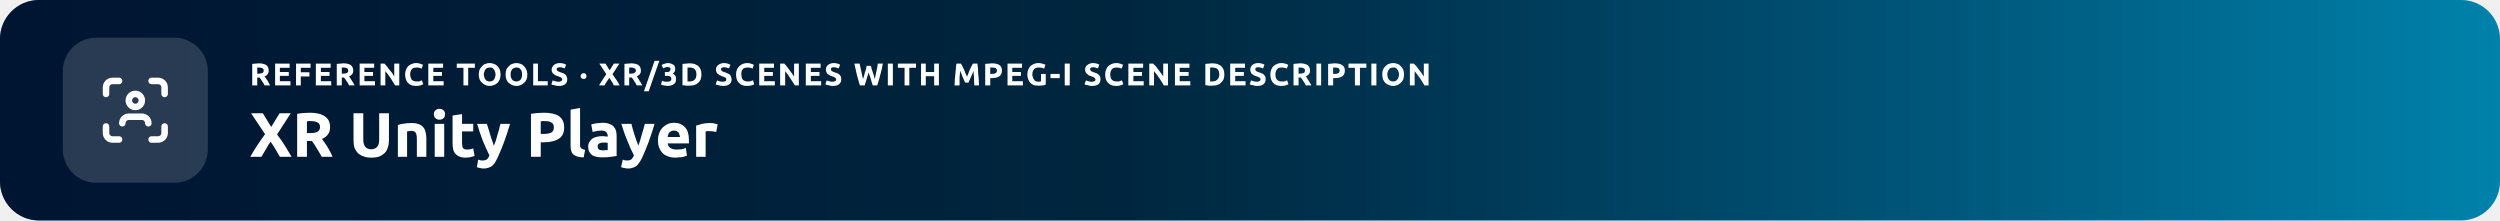
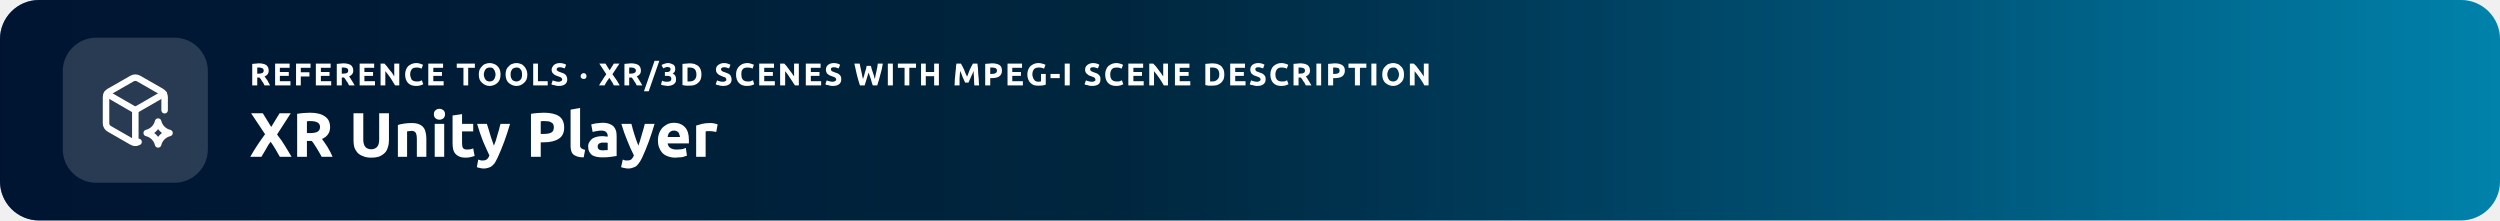
<svg xmlns="http://www.w3.org/2000/svg" width="896" height="79" viewBox="0 0 896 79" role="img" aria-label="Reference Tools · XR/3D Scenes with MPEG-I Scene Description: XR Unity Player">
  <defs>
    <linearGradient id="brand" x1="0" y1="0" x2="1" y2="0">
      <stop offset="0" stop-color="#003580" />
      <stop offset="1" stop-color="#00a0d2" />
    </linearGradient>
    <linearGradient id="shade" x1="0" y1="0" x2="1" y2="0">
      <stop offset="0" stop-color="#000" stop-opacity="0.62" />
      <stop offset="0.45" stop-color="#000" stop-opacity="0.62" />
      <stop offset="1" stop-color="#000" stop-opacity="0.18" />
    </linearGradient>
    <clipPath id="card">
      <rect width="896" height="79" rx="14" />
    </clipPath>
  </defs>
  <g clip-path="url(#card)">
    <rect width="896" height="79" fill="url(#brand)" />
    <rect width="896" height="79" fill="url(#shade)" />
  </g>
  <rect x="22.5" y="13.5" width="52" height="52" rx="12" fill="#fff" fill-opacity="0.16" />
  <g transform="translate(34.5 25.5) scale(1.16667)" fill="none" stroke="#fff" stroke-width="2" stroke-linecap="round" stroke-linejoin="round">
-     <path d="M10 9a2 2 0 1 0 4 0a2 2 0 0 0 -4 0" />
-     <path d="M8 16a2 2 0 0 1 2 -2h4a2 2 0 0 1 2 2" />
-     <path d="M3 7v-2a2 2 0 0 1 2 -2h2" />
-     <path d="M3 17v2a2 2 0 0 0 2 2h2" />
-     <path d="M17 3h2a2 2 0 0 1 2 2v2" />
-     <path d="M17 21h2a2 2 0 0 0 2 -2v-2" />
+     <path d="M21 12v-4.01a1.98 1.98 0 0 0 -1 -1.717l-7 -4.008a2.02 2.02 0 0 0 -2 0l-7 4.008c-.619 .355 -1 1.01 -1 1.718v8.018c0 .709 .381 1.363 1 1.717l7 4.008c.62 .354 1.38 .354 2 0" />
+     <path d="M12 22v-10" />
+     <path d="M12 12l8.73 -5.04" />
+     <path d="M3.27 6.96l8.73 5.04" />
+     <path d="M19 22.5a4.75 4.75 0 0 1 3.5 -3.5a4.75 4.75 0 0 1 -3.5 -3.5a4.75 4.75 0 0 1 -3.5 3.5a4.75 4.75 0 0 1 3.5 3.5" />
  </g>
  <path d="M92.7 22.7Q94.4 22.7 95.4 23.3Q96.3 24 96.3 25.3Q96.3 26.1 95.9 26.6Q95.6 27.1 94.8 27.4Q95.1 27.7 95.3 28.1Q95.6 28.5 95.9 28.9Q96.1 29.3 96.3 29.7Q96.6 30.2 96.8 30.6H94.8Q94.6 30.2 94.4 29.8Q94.2 29.4 93.9 29.1Q93.7 28.7 93.5 28.4Q93.2 28 93 27.8H92.2V30.6H90.4V22.9Q91 22.8 91.6 22.8Q92.2 22.7 92.7 22.7ZM92.8 24.2Q92.6 24.2 92.4 24.2Q92.3 24.2 92.2 24.2V26.4H92.7Q93.6 26.4 94.1 26.1Q94.5 25.9 94.5 25.3Q94.5 24.7 94.1 24.5Q93.6 24.2 92.8 24.2Z M98.6 30.6V22.8H103.8V24.3H100.3V25.8H103.5V27.2H100.3V29.1H104.1V30.6Z M106.1 30.6V22.8H111.3V24.3H107.8V25.9H110.9V27.4H107.8V30.6Z M113.2 30.6V22.8H118.5V24.3H115V25.8H118.1V27.2H115V29.1H118.7V30.6Z M123 22.7Q124.7 22.7 125.7 23.3Q126.6 24 126.6 25.3Q126.6 26.1 126.2 26.6Q125.8 27.1 125.1 27.4Q125.4 27.7 125.6 28.1Q125.9 28.5 126.1 28.9Q126.4 29.3 126.6 29.7Q126.9 30.2 127.1 30.6H125.1Q124.9 30.2 124.7 29.8Q124.5 29.4 124.2 29.1Q124 28.7 123.8 28.4Q123.5 28 123.3 27.8H122.5V30.6H120.7V22.9Q121.3 22.8 121.9 22.8Q122.5 22.7 123 22.7ZM123.1 24.2Q122.9 24.2 122.7 24.2Q122.6 24.2 122.5 24.2V26.4H122.9Q123.9 26.4 124.4 26.1Q124.8 25.9 124.8 25.3Q124.8 24.7 124.4 24.5Q123.9 24.2 123.1 24.2Z M128.9 30.6V22.8H134.1V24.3H130.6V25.8H133.7V27.2H130.6V29.1H134.4V30.6Z M141.6 30.6Q140.8 29.3 140 28Q139.1 26.7 138.1 25.5V30.6H136.4V22.8H137.8Q138.2 23.2 138.6 23.7Q139.1 24.3 139.5 24.9Q140 25.5 140.5 26.1Q140.9 26.8 141.3 27.4V22.8H143.1V30.6Z M149.1 30.8Q147.2 30.8 146.2 29.7Q145.2 28.6 145.2 26.7Q145.2 25.7 145.5 25Q145.8 24.2 146.3 23.7Q146.9 23.2 147.6 22.9Q148.3 22.6 149.2 22.6Q149.7 22.6 150.1 22.7Q150.5 22.8 150.8 22.9Q151.1 23 151.3 23.1Q151.5 23.2 151.6 23.2L151.1 24.6Q150.7 24.4 150.3 24.3Q149.8 24.2 149.2 24.2Q148.8 24.2 148.4 24.3Q148 24.4 147.7 24.7Q147.4 25 147.2 25.5Q147 26 147 26.7Q147 27.2 147.2 27.7Q147.3 28.1 147.5 28.5Q147.8 28.8 148.2 29Q148.7 29.2 149.3 29.2Q149.6 29.2 149.9 29.2Q150.3 29.1 150.5 29.1Q150.7 29 150.9 28.9Q151.1 28.8 151.2 28.8L151.7 30.2Q151.3 30.4 150.7 30.6Q150 30.8 149.1 30.8Z M153.5 30.6V22.8H158.8V24.3H155.3V25.8H158.4V27.2H155.3V29.1H159V30.6Z M170.2 22.8V24.3H167.8V30.6H166.1V24.3H163.7V22.8Z M173.4 26.7Q173.4 27.3 173.6 27.7Q173.7 28.2 174 28.5Q174.2 28.9 174.6 29Q175 29.2 175.5 29.2Q176 29.2 176.4 29Q176.8 28.9 177 28.5Q177.3 28.2 177.4 27.7Q177.6 27.3 177.6 26.7Q177.6 26.1 177.4 25.7Q177.3 25.2 177 24.9Q176.8 24.5 176.4 24.3Q176 24.2 175.5 24.2Q175 24.2 174.6 24.4Q174.2 24.5 174 24.9Q173.7 25.2 173.6 25.7Q173.4 26.1 173.4 26.7ZM179.4 26.7Q179.4 27.7 179.1 28.5Q178.8 29.2 178.3 29.7Q177.8 30.2 177 30.5Q176.3 30.8 175.5 30.8Q174.7 30.8 174 30.5Q173.3 30.2 172.8 29.7Q172.2 29.2 171.9 28.5Q171.6 27.7 171.6 26.7Q171.6 25.7 171.9 24.9Q172.3 24.2 172.8 23.7Q173.3 23.1 174 22.9Q174.7 22.6 175.5 22.6Q176.3 22.6 177 22.9Q177.7 23.1 178.3 23.7Q178.8 24.2 179.1 24.9Q179.4 25.7 179.4 26.7Z M183 26.7Q183 27.3 183.1 27.7Q183.3 28.2 183.5 28.5Q183.8 28.9 184.2 29Q184.6 29.2 185.1 29.2Q185.6 29.2 185.9 29Q186.3 28.9 186.6 28.5Q186.9 28.2 187 27.7Q187.1 27.3 187.1 26.7Q187.1 26.1 187 25.7Q186.9 25.2 186.6 24.9Q186.3 24.5 185.9 24.3Q185.6 24.2 185.1 24.2Q184.6 24.2 184.2 24.4Q183.8 24.5 183.5 24.9Q183.3 25.2 183.1 25.7Q183 26.1 183 26.7ZM189 26.7Q189 27.7 188.7 28.5Q188.4 29.2 187.8 29.7Q187.3 30.2 186.6 30.5Q185.9 30.8 185.1 30.8Q184.3 30.8 183.6 30.5Q182.9 30.2 182.3 29.7Q181.8 29.2 181.5 28.5Q181.2 27.7 181.2 26.7Q181.2 25.7 181.5 24.9Q181.8 24.2 182.4 23.7Q182.9 23.1 183.6 22.9Q184.3 22.6 185.1 22.6Q185.9 22.6 186.6 22.9Q187.3 23.1 187.8 23.7Q188.3 24.2 188.6 24.9Q189 25.7 189 26.7Z M196.3 29.1V30.6H191.1V22.8H192.8V29.1Z M200.2 29.3Q200.6 29.3 200.8 29.2Q201.1 29.1 201.2 29Q201.4 28.9 201.4 28.8Q201.5 28.6 201.5 28.5Q201.5 28.1 201.1 27.8Q200.8 27.6 199.9 27.3Q199.5 27.1 199.1 27Q198.7 26.8 198.4 26.5Q198.1 26.3 197.9 25.9Q197.7 25.5 197.7 25Q197.7 24.4 198 24Q198.2 23.6 198.5 23.3Q198.9 23 199.4 22.8Q200 22.6 200.6 22.6Q201.4 22.6 202 22.8Q202.6 23 202.9 23.2L202.4 24.5Q202.1 24.4 201.7 24.3Q201.3 24.1 200.7 24.1Q200.1 24.1 199.8 24.3Q199.5 24.5 199.5 24.8Q199.5 25 199.6 25.2Q199.8 25.3 199.9 25.5Q200.1 25.6 200.4 25.7Q200.6 25.8 200.9 25.9Q201.5 26.1 202 26.3Q202.4 26.5 202.7 26.8Q203 27.1 203.1 27.5Q203.3 27.9 203.3 28.5Q203.3 29.6 202.5 30.2Q201.8 30.8 200.2 30.8Q199.7 30.8 199.3 30.7Q198.9 30.6 198.6 30.5Q198.2 30.5 198 30.4Q197.8 30.3 197.6 30.2L198.1 28.8Q198.5 29 199 29.1Q199.5 29.3 200.2 29.3Z M210.2 27.3Q210.2 27.8 209.9 28.1Q209.6 28.3 209.2 28.3Q208.8 28.3 208.5 28.1Q208.1 27.8 208.1 27.3Q208.1 26.8 208.5 26.5Q208.8 26.2 209.2 26.2Q209.6 26.2 209.9 26.5Q210.2 26.8 210.2 27.3Z M220 30.6Q219.7 29.9 219.3 29.3Q218.9 28.6 218.4 27.9Q218.2 28.1 218 28.5Q217.7 28.8 217.5 29.2Q217.3 29.6 217 30Q216.8 30.4 216.7 30.6H214.7Q215.2 29.7 215.9 28.7Q216.5 27.7 217.3 26.6L214.8 22.8H217L218.5 25.2L220 22.8H222L219.5 26.6Q220.4 27.8 221.1 28.9Q221.7 29.9 222.1 30.6Z M226.1 22.7Q227.8 22.7 228.8 23.3Q229.7 24 229.7 25.3Q229.7 26.1 229.3 26.6Q228.9 27.1 228.2 27.4Q228.5 27.7 228.7 28.1Q229 28.5 229.2 28.9Q229.5 29.3 229.7 29.7Q230 30.2 230.2 30.6H228.2Q228 30.2 227.8 29.8Q227.5 29.4 227.3 29.1Q227.1 28.7 226.9 28.4Q226.6 28 226.4 27.8H225.5V30.6H223.8V22.9Q224.4 22.8 225 22.8Q225.6 22.7 226.1 22.7ZM226.2 24.2Q226 24.2 225.8 24.2Q225.7 24.2 225.5 24.2V26.4H226Q227 26.4 227.4 26.1Q227.9 25.9 227.9 25.3Q227.9 24.7 227.4 24.5Q227 24.2 226.2 24.2Z M232.5 32.7H230.8L234.6 21.8H236.3Z M239.2 30.8Q238.9 30.8 238.6 30.7Q238.2 30.7 237.9 30.6Q237.6 30.6 237.3 30.5Q237.1 30.4 236.9 30.3L237.3 28.9Q237.6 29.1 238 29.2Q238.5 29.3 239.1 29.3Q239.9 29.3 240.3 29Q240.6 28.8 240.6 28.3Q240.6 28 240.5 27.8Q240.4 27.5 240.2 27.4Q239.9 27.3 239.6 27.2Q239.3 27.2 239 27.2H238.3V25.8H239.1Q239.3 25.8 239.5 25.8Q239.8 25.7 239.9 25.6Q240.1 25.5 240.2 25.3Q240.3 25.2 240.3 24.9Q240.3 24.7 240.3 24.5Q240.2 24.3 240 24.2Q239.9 24.1 239.7 24.1Q239.5 24 239.3 24Q238.8 24 238.4 24.2Q238 24.3 237.7 24.5L237.1 23.3Q237.3 23.2 237.5 23.1Q237.7 23 238 22.9Q238.3 22.8 238.7 22.7Q239 22.6 239.4 22.6Q240 22.6 240.5 22.8Q241 23 241.4 23.2Q241.7 23.5 241.9 23.9Q242 24.3 242 24.8Q242 25.3 241.8 25.7Q241.5 26.1 241.1 26.4Q241.7 26.6 242 27.1Q242.3 27.6 242.3 28.3Q242.3 28.8 242.2 29.3Q242 29.7 241.6 30.1Q241.2 30.4 240.6 30.6Q240 30.8 239.2 30.8Z M246.4 29.2Q246.5 29.2 246.7 29.2Q246.8 29.2 247 29.2Q248.4 29.2 249 28.5Q249.6 27.9 249.6 26.7Q249.6 25.5 249 24.8Q248.4 24.2 247.1 24.2Q246.9 24.2 246.7 24.2Q246.5 24.2 246.4 24.2ZM251.4 26.7Q251.4 27.7 251.1 28.5Q250.8 29.2 250.2 29.7Q249.7 30.2 248.8 30.5Q248 30.7 247 30.7Q246.5 30.7 245.9 30.7Q245.2 30.6 244.6 30.5V22.9Q245.2 22.8 245.9 22.8Q246.5 22.7 247 22.7Q248 22.7 248.8 22.9Q249.6 23.2 250.2 23.6Q250.8 24.1 251.1 24.9Q251.4 25.6 251.4 26.7Z M259.1 29.3Q259.5 29.3 259.7 29.2Q259.9 29.1 260.1 29Q260.2 28.9 260.3 28.8Q260.3 28.6 260.3 28.5Q260.3 28.1 260 27.8Q259.6 27.6 258.7 27.3Q258.4 27.1 258 27Q257.6 26.8 257.3 26.5Q257 26.3 256.8 25.9Q256.6 25.5 256.6 25Q256.6 24.4 256.8 24Q257 23.6 257.4 23.3Q257.8 23 258.3 22.8Q258.8 22.6 259.5 22.6Q260.3 22.6 260.8 22.8Q261.4 23 261.8 23.2L261.3 24.5Q261 24.4 260.6 24.3Q260.2 24.1 259.6 24.1Q259 24.1 258.7 24.3Q258.4 24.5 258.4 24.8Q258.4 25 258.5 25.2Q258.6 25.3 258.8 25.5Q259 25.6 259.2 25.7Q259.5 25.8 259.8 25.9Q260.4 26.1 260.8 26.3Q261.3 26.5 261.6 26.8Q261.9 27.1 262 27.5Q262.2 27.9 262.2 28.5Q262.2 29.6 261.4 30.2Q260.6 30.8 259.1 30.8Q258.6 30.8 258.1 30.7Q257.7 30.6 257.4 30.5Q257.1 30.5 256.9 30.4Q256.6 30.3 256.5 30.2L257 28.8Q257.3 29 257.8 29.1Q258.3 29.3 259.1 29.3Z M267.7 30.8Q265.8 30.8 264.8 29.7Q263.8 28.6 263.8 26.7Q263.8 25.7 264.1 25Q264.4 24.2 265 23.7Q265.5 23.2 266.2 22.9Q267 22.6 267.8 22.6Q268.3 22.6 268.7 22.7Q269.1 22.8 269.4 22.9Q269.7 23 269.9 23.1Q270.1 23.2 270.2 23.2L269.7 24.6Q269.4 24.4 268.9 24.3Q268.4 24.2 267.8 24.2Q267.4 24.2 267 24.3Q266.6 24.4 266.3 24.7Q266 25 265.8 25.5Q265.7 26 265.7 26.7Q265.7 27.2 265.8 27.7Q265.9 28.1 266.2 28.5Q266.4 28.8 266.9 29Q267.3 29.2 267.9 29.2Q268.3 29.2 268.6 29.2Q268.9 29.1 269.1 29.1Q269.4 29 269.5 28.9Q269.7 28.8 269.9 28.8L270.3 30.2Q270 30.4 269.3 30.6Q268.6 30.8 267.7 30.8Z M272.1 30.6V22.8H277.4V24.3H273.9V25.8H277V27.2H273.9V29.1H277.7V30.6Z M284.9 30.6Q284.1 29.3 283.2 28Q282.4 26.7 281.4 25.5V30.6H279.6V22.8H281.1Q281.4 23.2 281.9 23.7Q282.3 24.3 282.8 24.9Q283.3 25.5 283.7 26.1Q284.2 26.8 284.6 27.4V22.8H286.3V30.6Z M288.8 30.6V22.8H294.1V24.3H290.6V25.8H293.7V27.2H290.6V29.1H294.3V30.6Z M298.4 29.3Q298.8 29.3 299 29.2Q299.3 29.1 299.4 29Q299.6 28.9 299.6 28.8Q299.7 28.6 299.7 28.5Q299.7 28.1 299.3 27.8Q299 27.6 298.1 27.3Q297.7 27.1 297.3 27Q297 26.8 296.6 26.5Q296.3 26.3 296.2 25.9Q296 25.5 296 25Q296 24.4 296.2 24Q296.4 23.6 296.7 23.3Q297.1 23 297.6 22.8Q298.2 22.6 298.8 22.6Q299.6 22.6 300.2 22.8Q300.8 23 301.1 23.2L300.6 24.5Q300.3 24.4 299.9 24.3Q299.5 24.1 298.9 24.1Q298.3 24.1 298 24.3Q297.8 24.5 297.8 24.8Q297.8 25 297.9 25.2Q298 25.3 298.1 25.5Q298.3 25.6 298.6 25.7Q298.8 25.8 299.1 25.9Q299.7 26.1 300.2 26.3Q300.6 26.5 300.9 26.8Q301.2 27.1 301.4 27.5Q301.5 27.9 301.5 28.5Q301.5 29.6 300.7 30.2Q300 30.8 298.4 30.8Q297.9 30.8 297.5 30.7Q297.1 30.6 296.8 30.5Q296.4 30.5 296.2 30.4Q296 30.3 295.8 30.2L296.3 28.8Q296.7 29 297.2 29.1Q297.7 29.3 298.4 29.3Z M312.1 23.6Q312.3 24.1 312.4 24.7Q312.6 25.3 312.8 25.9Q313 26.5 313.2 27.1Q313.4 27.7 313.5 28.3Q313.7 27.7 313.8 27Q314 26.3 314.1 25.6Q314.3 24.9 314.4 24.2Q314.5 23.5 314.6 22.8H316.4Q316.1 24.8 315.5 26.8Q315 28.8 314.4 30.6H312.8Q312.4 29.5 312.1 28.3Q311.7 27.1 311.3 26Q311 27.1 310.6 28.3Q310.2 29.5 309.9 30.6H308.2Q307.6 28.8 307.1 26.8Q306.6 24.8 306.2 22.8H308.1Q308.2 23.5 308.4 24.2Q308.5 24.9 308.7 25.6Q308.8 26.3 309 27Q309.1 27.7 309.3 28.3Q309.5 27.7 309.7 27.1Q309.9 26.5 310 25.9Q310.2 25.2 310.4 24.7Q310.5 24.1 310.6 23.6Z M318.2 22.8H320V30.6H318.2Z M328.3 22.8V24.3H325.9V30.6H324.2V24.3H321.8V22.8Z M334.8 22.8H336.5V30.6H334.8V27.3H331.8V30.6H330.1V22.8H331.8V25.8H334.8Z M344.4 22.8Q344.6 23.2 344.9 23.7Q345.2 24.3 345.5 24.9Q345.7 25.5 346 26.2Q346.3 26.9 346.6 27.5Q346.8 26.9 347.1 26.2Q347.4 25.5 347.6 24.9Q347.9 24.3 348.2 23.7Q348.5 23.2 348.7 22.8H350.3Q350.4 23.6 350.5 24.5Q350.6 25.5 350.6 26.5Q350.7 27.6 350.8 28.6Q350.8 29.7 350.9 30.6H349.2Q349.1 29.5 349.1 28.1Q349 26.8 348.9 25.4Q348.7 25.9 348.5 26.5Q348.2 27 348 27.6Q347.7 28.2 347.5 28.7Q347.3 29.2 347.1 29.6H345.9Q345.7 29.2 345.5 28.7Q345.3 28.2 345 27.6Q344.8 27 344.6 26.5Q344.3 25.9 344.1 25.4Q344 26.8 343.9 28.1Q343.9 29.5 343.9 30.6H342.1Q342.2 29.7 342.2 28.6Q342.3 27.6 342.4 26.5Q342.5 25.5 342.6 24.5Q342.6 23.6 342.8 22.8Z M355.5 22.7Q357.2 22.7 358.2 23.3Q359.1 23.9 359.1 25.3Q359.1 26.7 358.1 27.4Q357.2 28 355.4 28H354.9V30.6H353.1V22.9Q353.7 22.8 354.3 22.8Q355 22.7 355.5 22.7ZM355.6 24.2Q355.4 24.2 355.2 24.2Q355 24.2 354.9 24.2V26.5H355.4Q356.4 26.5 356.8 26.2Q357.3 26 357.3 25.3Q357.3 25 357.2 24.8Q357 24.6 356.8 24.4Q356.6 24.3 356.3 24.3Q356 24.2 355.6 24.2Z M361.1 30.6V22.8H366.3V24.3H362.8V25.8H365.9V27.2H362.8V29.1H366.6V30.6Z M372.3 24.2Q371.1 24.2 370.6 24.8Q370 25.5 370 26.7Q370 27.3 370.2 27.7Q370.3 28.2 370.6 28.5Q370.8 28.9 371.2 29.1Q371.7 29.3 372.2 29.3Q372.5 29.3 372.7 29.2Q372.9 29.2 373.1 29.2V26.5H374.8V30.3Q374.5 30.5 373.8 30.6Q373.1 30.7 372.1 30.7Q371.2 30.7 370.5 30.5Q369.8 30.2 369.3 29.7Q368.8 29.2 368.5 28.4Q368.2 27.7 368.2 26.7Q368.2 25.7 368.5 25Q368.8 24.2 369.3 23.7Q369.9 23.2 370.6 22.9Q371.3 22.6 372.1 22.6Q372.7 22.6 373.1 22.7Q373.6 22.8 373.9 22.9Q374.2 23 374.4 23.1Q374.6 23.2 374.7 23.2L374.2 24.6Q373.8 24.4 373.4 24.3Q372.9 24.2 372.3 24.2Z M376.5 26.5H379.8V28H376.5Z M381.6 22.8H383.4V30.6H381.6Z M391.3 29.3Q391.7 29.3 392 29.2Q392.2 29.1 392.4 29Q392.5 28.9 392.6 28.8Q392.6 28.6 392.6 28.5Q392.6 28.1 392.2 27.8Q391.9 27.6 391 27.3Q390.6 27.1 390.2 27Q389.9 26.8 389.6 26.5Q389.3 26.3 389.1 25.9Q388.9 25.5 388.9 25Q388.9 24.4 389.1 24Q389.3 23.6 389.7 23.3Q390 23 390.6 22.8Q391.1 22.6 391.7 22.6Q392.5 22.6 393.1 22.8Q393.7 23 394 23.2L393.5 24.5Q393.2 24.4 392.8 24.3Q392.4 24.1 391.9 24.1Q391.2 24.1 390.9 24.3Q390.7 24.5 390.7 24.8Q390.7 25 390.8 25.2Q390.9 25.3 391.1 25.5Q391.2 25.6 391.5 25.7Q391.7 25.8 392 25.9Q392.6 26.1 393.1 26.3Q393.5 26.5 393.8 26.8Q394.1 27.1 394.3 27.5Q394.4 27.9 394.4 28.5Q394.4 29.6 393.7 30.2Q392.9 30.8 391.3 30.8Q390.8 30.8 390.4 30.7Q390 30.6 389.7 30.5Q389.4 30.5 389.1 30.4Q388.9 30.3 388.7 30.2L389.2 28.8Q389.6 29 390.1 29.1Q390.6 29.3 391.3 29.3Z M400 30.8Q398.1 30.8 397.1 29.7Q396.1 28.6 396.1 26.7Q396.1 25.7 396.4 25Q396.7 24.2 397.2 23.7Q397.8 23.2 398.5 22.9Q399.2 22.6 400.1 22.6Q400.6 22.6 401 22.7Q401.4 22.8 401.7 22.9Q402 23 402.2 23.1Q402.4 23.2 402.5 23.2L402 24.6Q401.6 24.4 401.2 24.3Q400.7 24.2 400.1 24.2Q399.7 24.2 399.3 24.3Q398.9 24.4 398.6 24.7Q398.3 25 398.1 25.5Q397.9 26 397.9 26.7Q397.9 27.2 398 27.7Q398.2 28.1 398.4 28.5Q398.7 28.8 399.1 29Q399.6 29.2 400.2 29.2Q400.5 29.2 400.8 29.2Q401.1 29.1 401.4 29.1Q401.6 29 401.8 28.9Q402 28.8 402.1 28.8L402.6 30.2Q402.2 30.4 401.6 30.6Q400.9 30.8 400 30.8Z M404.4 30.6V22.8H409.7V24.3H406.2V25.8H409.3V27.2H406.2V29.1H409.9V30.6Z M417.1 30.6Q416.4 29.3 415.5 28Q414.6 26.7 413.6 25.5V30.6H411.9V22.8H413.3Q413.7 23.2 414.2 23.7Q414.6 24.3 415.1 24.9Q415.5 25.5 416 26.1Q416.5 26.8 416.9 27.4V22.8H418.6V30.6Z M421.1 30.6V22.8H426.3V24.3H422.8V25.8H426V27.2H422.8V29.1H426.6V30.6Z M433.7 29.2Q433.8 29.2 434 29.2Q434.2 29.2 434.4 29.2Q435.7 29.2 436.3 28.5Q437 27.9 437 26.7Q437 25.5 436.4 24.8Q435.8 24.2 434.4 24.2Q434.3 24.2 434.1 24.2Q433.9 24.2 433.7 24.2ZM438.8 26.7Q438.8 27.7 438.5 28.5Q438.1 29.2 437.6 29.7Q437 30.2 436.2 30.5Q435.3 30.7 434.3 30.7Q433.8 30.7 433.2 30.7Q432.6 30.6 432 30.5V22.9Q432.6 22.8 433.2 22.8Q433.9 22.7 434.3 22.7Q435.3 22.7 436.2 22.9Q437 23.2 437.6 23.6Q438.1 24.1 438.5 24.9Q438.8 25.6 438.8 26.7Z M440.9 30.6V22.8H446.2V24.3H442.7V25.8H445.8V27.2H442.7V29.1H446.4V30.6Z M450.5 29.3Q450.9 29.3 451.1 29.2Q451.4 29.1 451.5 29Q451.7 28.9 451.7 28.8Q451.8 28.6 451.8 28.5Q451.8 28.1 451.4 27.8Q451.1 27.6 450.2 27.3Q449.8 27.1 449.4 27Q449.1 26.8 448.7 26.5Q448.4 26.3 448.3 25.9Q448.1 25.5 448.1 25Q448.1 24.4 448.3 24Q448.5 23.6 448.8 23.3Q449.2 23 449.7 22.8Q450.3 22.6 450.9 22.6Q451.7 22.6 452.3 22.8Q452.9 23 453.2 23.2L452.7 24.5Q452.4 24.4 452 24.3Q451.6 24.1 451 24.1Q450.4 24.1 450.1 24.3Q449.9 24.5 449.9 24.8Q449.9 25 450 25.2Q450.1 25.3 450.2 25.5Q450.4 25.6 450.7 25.7Q450.9 25.8 451.2 25.9Q451.8 26.1 452.3 26.3Q452.7 26.5 453 26.8Q453.3 27.1 453.5 27.5Q453.6 27.9 453.6 28.5Q453.6 29.6 452.8 30.2Q452.1 30.8 450.5 30.8Q450 30.8 449.6 30.7Q449.2 30.6 448.9 30.5Q448.5 30.5 448.3 30.4Q448.1 30.3 447.9 30.2L448.4 28.8Q448.8 29 449.3 29.1Q449.8 29.3 450.5 29.3Z M459.2 30.8Q457.3 30.8 456.3 29.7Q455.3 28.6 455.3 26.7Q455.3 25.7 455.6 25Q455.9 24.2 456.4 23.7Q457 23.2 457.7 22.9Q458.4 22.6 459.3 22.6Q459.8 22.6 460.2 22.7Q460.6 22.8 460.9 22.9Q461.2 23 461.4 23.1Q461.6 23.2 461.7 23.2L461.2 24.6Q460.8 24.4 460.3 24.3Q459.9 24.2 459.3 24.2Q458.8 24.2 458.5 24.3Q458.1 24.4 457.8 24.7Q457.5 25 457.3 25.5Q457.1 26 457.1 26.7Q457.1 27.2 457.2 27.7Q457.4 28.1 457.6 28.5Q457.9 28.8 458.3 29Q458.7 29.2 459.3 29.2Q459.7 29.2 460 29.2Q460.3 29.1 460.6 29.1Q460.8 29 461 28.9Q461.2 28.8 461.3 28.8L461.8 30.2Q461.4 30.4 460.8 30.6Q460.1 30.8 459.2 30.8Z M465.9 22.7Q467.6 22.7 468.6 23.3Q469.5 24 469.5 25.3Q469.5 26.1 469.1 26.6Q468.7 27.1 468 27.4Q468.3 27.7 468.5 28.1Q468.8 28.5 469 28.9Q469.3 29.3 469.5 29.7Q469.8 30.2 470 30.6H468Q467.8 30.2 467.6 29.8Q467.4 29.4 467.1 29.1Q466.9 28.7 466.7 28.4Q466.4 28 466.2 27.8H465.4V30.6H463.6V22.9Q464.2 22.8 464.8 22.8Q465.4 22.7 465.9 22.7ZM466 24.2Q465.8 24.2 465.6 24.2Q465.5 24.2 465.4 24.2V26.4H465.8Q466.8 26.4 467.3 26.1Q467.7 25.9 467.7 25.3Q467.7 24.7 467.3 24.5Q466.8 24.2 466 24.2Z M471.8 22.8H473.5V30.6H471.8Z M478.3 22.7Q480.1 22.7 481 23.3Q482 23.9 482 25.3Q482 26.7 481 27.4Q480.1 28 478.3 28H477.8V30.6H476V22.9Q476.6 22.8 477.2 22.8Q477.9 22.7 478.3 22.7ZM478.5 24.2Q478.3 24.2 478.1 24.2Q477.9 24.2 477.8 24.2V26.5H478.3Q479.2 26.5 479.7 26.2Q480.1 26 480.1 25.3Q480.1 25 480 24.8Q479.9 24.6 479.7 24.4Q479.5 24.3 479.2 24.3Q478.8 24.2 478.5 24.2Z M489.7 22.8V24.3H487.4V30.6H485.6V24.3H483.3V22.8Z M491.5 22.8H493.3V30.6H491.5Z M497.2 26.7Q497.2 27.3 497.4 27.7Q497.5 28.2 497.8 28.5Q498 28.9 498.4 29Q498.8 29.2 499.3 29.2Q499.8 29.2 500.2 29Q500.5 28.9 500.8 28.5Q501.1 28.2 501.2 27.7Q501.4 27.3 501.4 26.7Q501.4 26.1 501.2 25.7Q501.1 25.2 500.8 24.9Q500.5 24.5 500.2 24.3Q499.8 24.2 499.3 24.2Q498.8 24.2 498.4 24.4Q498 24.5 497.8 24.9Q497.5 25.2 497.4 25.7Q497.2 26.1 497.2 26.7ZM503.2 26.7Q503.2 27.7 502.9 28.5Q502.6 29.2 502 29.7Q501.5 30.2 500.8 30.5Q500.1 30.8 499.3 30.8Q498.5 30.8 497.8 30.5Q497.1 30.2 496.5 29.7Q496 29.2 495.7 28.5Q495.4 27.7 495.4 26.7Q495.4 25.7 495.7 24.9Q496 24.2 496.6 23.7Q497.1 23.1 497.8 22.9Q498.5 22.6 499.3 22.6Q500.1 22.6 500.8 22.9Q501.5 23.1 502 23.7Q502.6 24.2 502.9 24.9Q503.2 25.7 503.2 26.7Z M510.5 30.6Q509.8 29.3 508.9 28Q508 26.7 507 25.5V30.6H505.3V22.8H506.7Q507.1 23.2 507.6 23.7Q508 24.3 508.5 24.9Q508.9 25.5 509.4 26.1Q509.9 26.8 510.3 27.4V22.8H512V30.6Z" fill="#fff" />
  <path d="M100.3 56.2Q99.6 54.9 98.8 53.6Q98 52.2 97 50.8Q96.7 51.2 96.2 51.9Q95.8 52.7 95.3 53.5Q94.8 54.3 94.4 55Q93.9 55.8 93.7 56.2H89.7Q90.7 54.4 92 52.4Q93.3 50.4 95 48.1L90 40.6H94.2L97.2 45.5L100.2 40.6H104.2L99.3 48.2Q101.2 50.6 102.4 52.7Q103.7 54.8 104.5 56.2Z M111.1 40.4Q114.6 40.4 116.4 41.7Q118.3 42.9 118.3 45.6Q118.3 47.2 117.5 48.2Q116.8 49.2 115.4 49.8Q115.8 50.4 116.4 51.2Q116.9 51.9 117.4 52.7Q117.9 53.6 118.4 54.5Q118.8 55.3 119.2 56.2H115.3Q114.9 55.4 114.4 54.6Q114 53.9 113.5 53.1Q113.1 52.4 112.6 51.7Q112.2 51 111.7 50.5H110V56.2H106.5V40.8Q107.6 40.6 108.9 40.5Q110.1 40.4 111.1 40.4ZM111.3 43.4Q110.9 43.4 110.6 43.4Q110.3 43.5 110 43.5V47.7H111Q113 47.7 113.8 47.2Q114.7 46.7 114.7 45.5Q114.7 44.4 113.8 43.9Q112.9 43.4 111.3 43.4Z M133 56.5Q131.3 56.5 130.2 56Q129 55.6 128.2 54.8Q127.4 53.9 127 52.8Q126.7 51.7 126.7 50.3V40.6H130.2V50Q130.2 51 130.4 51.6Q130.6 52.3 131 52.7Q131.3 53.1 131.9 53.3Q132.4 53.5 133 53.5Q134.3 53.5 135.1 52.7Q135.9 51.9 135.9 50V40.6H139.4V50.3Q139.4 51.7 139 52.8Q138.7 54 137.9 54.8Q137.1 55.6 135.9 56.1Q134.7 56.5 133 56.5Z M142.6 44.8Q143.4 44.5 144.8 44.3Q146.1 44.1 147.6 44.1Q149.1 44.1 150.1 44.5Q151.1 44.9 151.7 45.6Q152.3 46.3 152.5 47.3Q152.8 48.3 152.8 49.5V56.2H149.4V49.9Q149.4 48.3 149 47.6Q148.6 46.9 147.4 46.9Q147.1 46.9 146.7 47Q146.2 47 145.9 47.1V56.2H142.6Z M159.2 56.2H155.8V44.4H159.2ZM159.5 40.9Q159.5 41.9 158.9 42.4Q158.3 42.9 157.5 42.9Q156.7 42.9 156.1 42.4Q155.5 41.9 155.5 40.9Q155.5 40 156.1 39.5Q156.7 39 157.5 39Q158.3 39 158.9 39.5Q159.5 40 159.5 40.9Z M162.2 41.4 165.6 40.9V44.4H169.6V47.1H165.6V51.3Q165.6 52.4 165.9 53Q166.3 53.6 167.4 53.6Q168 53.6 168.6 53.5Q169.1 53.4 169.6 53.2L170.1 55.9Q169.5 56.1 168.7 56.3Q168 56.5 166.9 56.5Q165.5 56.5 164.6 56.1Q163.7 55.7 163.2 55.1Q162.6 54.4 162.4 53.4Q162.2 52.5 162.2 51.4Z M182.8 44.4Q181.8 47.8 180.7 50.8Q179.6 53.8 178.3 56.6Q177.8 57.6 177.4 58.3Q176.9 59 176.3 59.5Q175.8 59.9 175.1 60.1Q174.3 60.4 173.4 60.4Q172.6 60.4 172 60.2Q171.3 60.1 170.9 59.9L171.4 57.2Q172 57.4 172.4 57.5Q172.8 57.5 173.2 57.5Q174.1 57.5 174.6 57Q175.1 56.6 175.4 55.7Q174.3 53.4 173.1 50.6Q172 47.8 171 44.4H174.5Q174.8 45.2 175.1 46.3Q175.4 47.3 175.7 48.3Q176 49.4 176.4 50.4Q176.7 51.4 177 52.2Q177.3 51.4 177.7 50.4Q178 49.4 178.3 48.3Q178.6 47.3 178.9 46.3Q179.1 45.2 179.4 44.4Z M194.9 40.4Q198.4 40.4 200.3 41.6Q202.2 42.9 202.2 45.7Q202.2 48.5 200.3 49.7Q198.4 51 194.9 51H193.8V56.2H190.3V40.8Q191.4 40.6 192.7 40.5Q194 40.4 194.9 40.4ZM195.2 43.4Q194.8 43.4 194.4 43.4Q194 43.5 193.8 43.5V48H194.9Q196.7 48 197.6 47.5Q198.5 47 198.5 45.6Q198.5 45 198.3 44.6Q198.1 44.1 197.6 43.9Q197.2 43.6 196.6 43.5Q195.9 43.4 195.2 43.4Z M209.2 56.4Q207.8 56.4 206.9 56.1Q206 55.8 205.4 55.3Q204.9 54.8 204.7 54Q204.5 53.2 204.5 52.3V39.3L207.9 38.7V51.6Q207.9 52.1 207.9 52.4Q208 52.8 208.2 53Q208.4 53.3 208.8 53.4Q209.1 53.6 209.7 53.7Z M216.2 53.9Q216.6 53.9 217.1 53.8Q217.5 53.8 217.8 53.8V51.2Q217.6 51.2 217.2 51.1Q216.8 51.1 216.5 51.1Q216 51.1 215.6 51.1Q215.2 51.2 214.8 51.4Q214.5 51.5 214.4 51.8Q214.2 52.1 214.2 52.5Q214.2 53.2 214.7 53.6Q215.2 53.9 216.2 53.9ZM215.9 44Q217.4 44 218.4 44.4Q219.3 44.7 219.9 45.3Q220.5 46 220.8 46.9Q221 47.8 221 48.9V55.9Q220.3 56 219 56.2Q217.8 56.4 215.9 56.4Q214.8 56.4 213.8 56.2Q212.9 56 212.2 55.6Q211.6 55.1 211.2 54.4Q210.8 53.6 210.8 52.5Q210.8 51.5 211.3 50.8Q211.7 50.1 212.4 49.6Q213.1 49.2 214 49Q214.9 48.8 215.8 48.8Q216.5 48.8 217 48.9Q217.5 48.9 217.8 49V48.7Q217.8 47.9 217.3 47.4Q216.8 46.8 215.5 46.8Q214.6 46.8 213.8 47Q213 47.1 212.4 47.3L211.9 44.6Q212.2 44.5 212.7 44.4Q213.1 44.3 213.6 44.2Q214.2 44.2 214.7 44.1Q215.3 44 215.9 44Z M234.6 44.4Q233.6 47.8 232.5 50.8Q231.4 53.8 230.1 56.6Q229.6 57.6 229.1 58.3Q228.6 59 228.1 59.5Q227.5 59.9 226.8 60.1Q226.1 60.4 225.2 60.4Q224.4 60.4 223.7 60.2Q223 60.1 222.6 59.9L223.2 57.2Q223.7 57.4 224.1 57.5Q224.5 57.5 225 57.5Q225.9 57.5 226.4 57Q226.8 56.6 227.2 55.7Q226 53.4 224.9 50.6Q223.7 47.8 222.7 44.4H226.3Q226.5 45.2 226.8 46.3Q227.1 47.3 227.4 48.3Q227.8 49.4 228.1 50.4Q228.5 51.4 228.8 52.2Q229.1 51.4 229.4 50.4Q229.7 49.4 230 48.3Q230.3 47.3 230.6 46.3Q230.9 45.2 231.1 44.4Z M235.8 50.4Q235.8 48.8 236.3 47.6Q236.8 46.4 237.6 45.6Q238.4 44.9 239.4 44.4Q240.4 44 241.5 44Q244 44 245.5 45.6Q246.9 47.1 246.9 50.1Q246.9 50.4 246.9 50.8Q246.9 51.1 246.9 51.4H239.3Q239.4 52.4 240.2 53Q241.1 53.6 242.5 53.6Q243.4 53.6 244.3 53.5Q245.2 53.3 245.8 53L246.2 55.8Q246 55.9 245.5 56Q245.1 56.2 244.5 56.3Q244 56.4 243.3 56.4Q242.7 56.5 242.1 56.5Q240.5 56.5 239.3 56Q238.1 55.6 237.3 54.7Q236.6 53.9 236.2 52.8Q235.8 51.7 235.8 50.4ZM243.7 49.1Q243.7 48.7 243.5 48.3Q243.4 47.8 243.2 47.5Q242.9 47.2 242.5 47Q242.1 46.8 241.5 46.8Q241 46.8 240.6 47Q240.2 47.2 239.9 47.5Q239.6 47.8 239.5 48.2Q239.3 48.7 239.3 49.1Z M256.7 47.3Q256.2 47.2 255.6 47.1Q255 47 254.3 47Q254 47 253.5 47Q253.1 47.1 252.9 47.1V56.2H249.5V45Q250.4 44.7 251.6 44.4Q252.9 44.1 254.4 44.1Q254.7 44.1 255 44.1Q255.4 44.2 255.8 44.2Q256.2 44.3 256.6 44.4Q256.9 44.4 257.2 44.6Z" fill="#fff" />
</svg>
